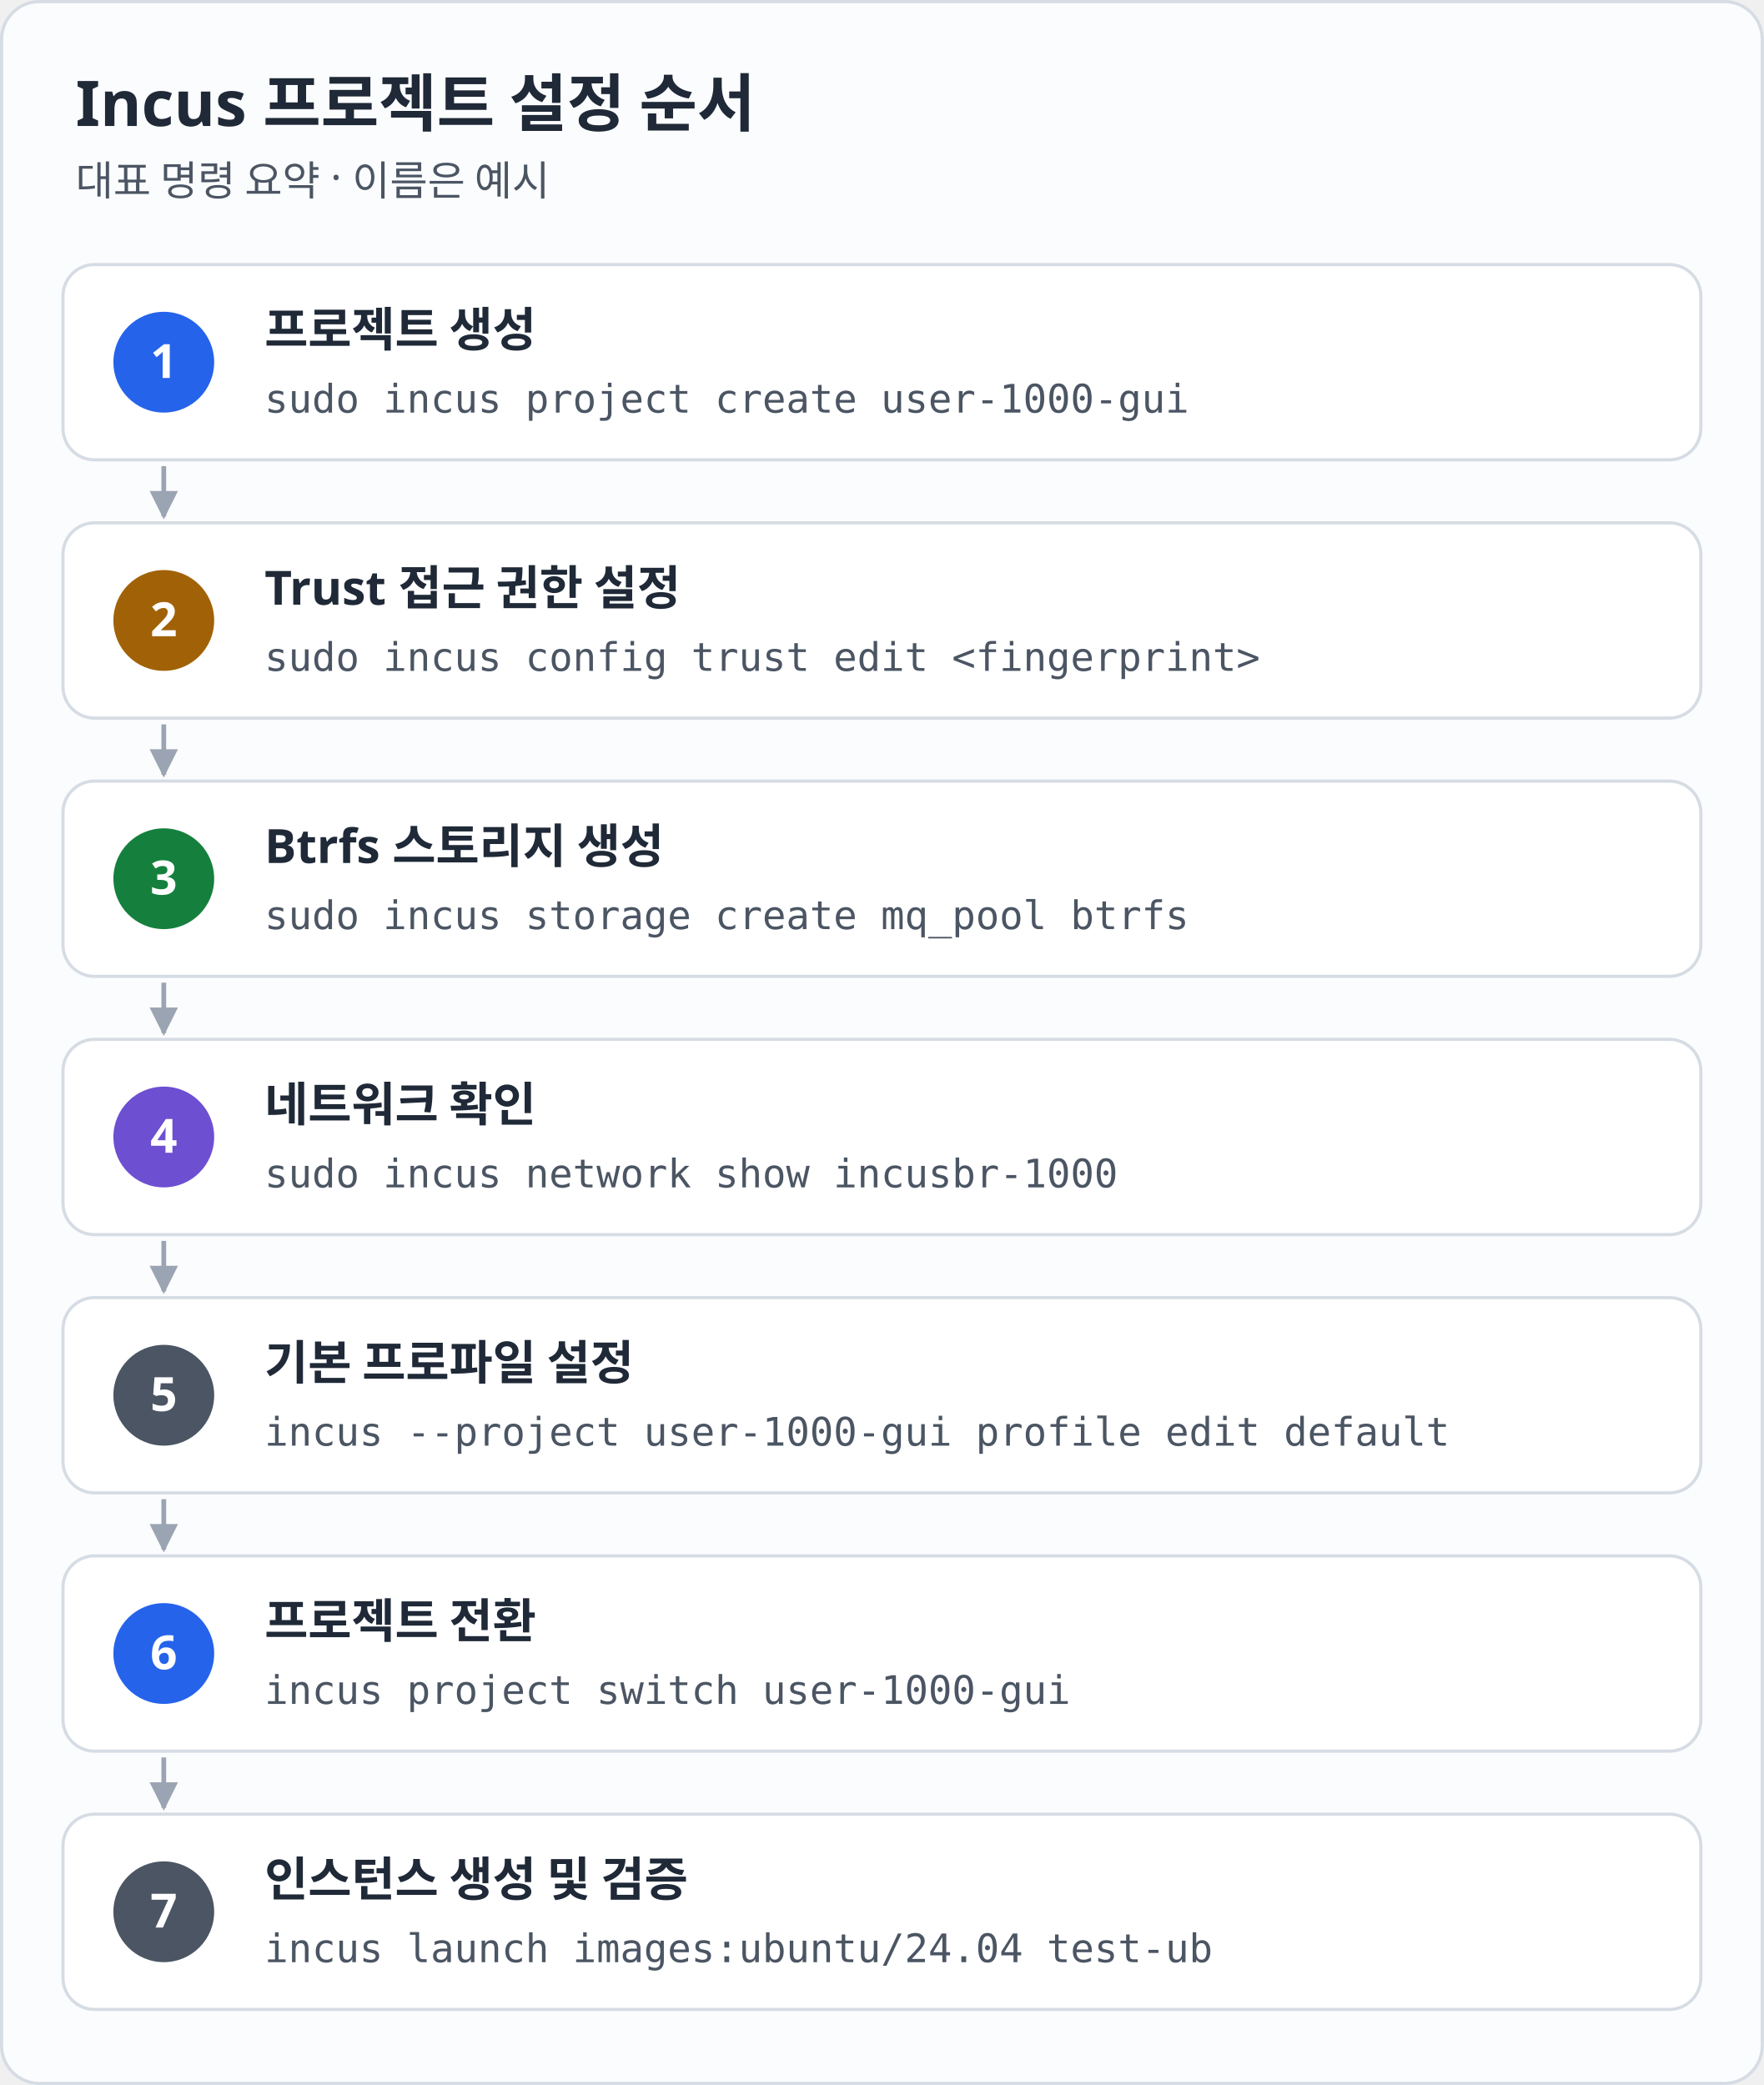
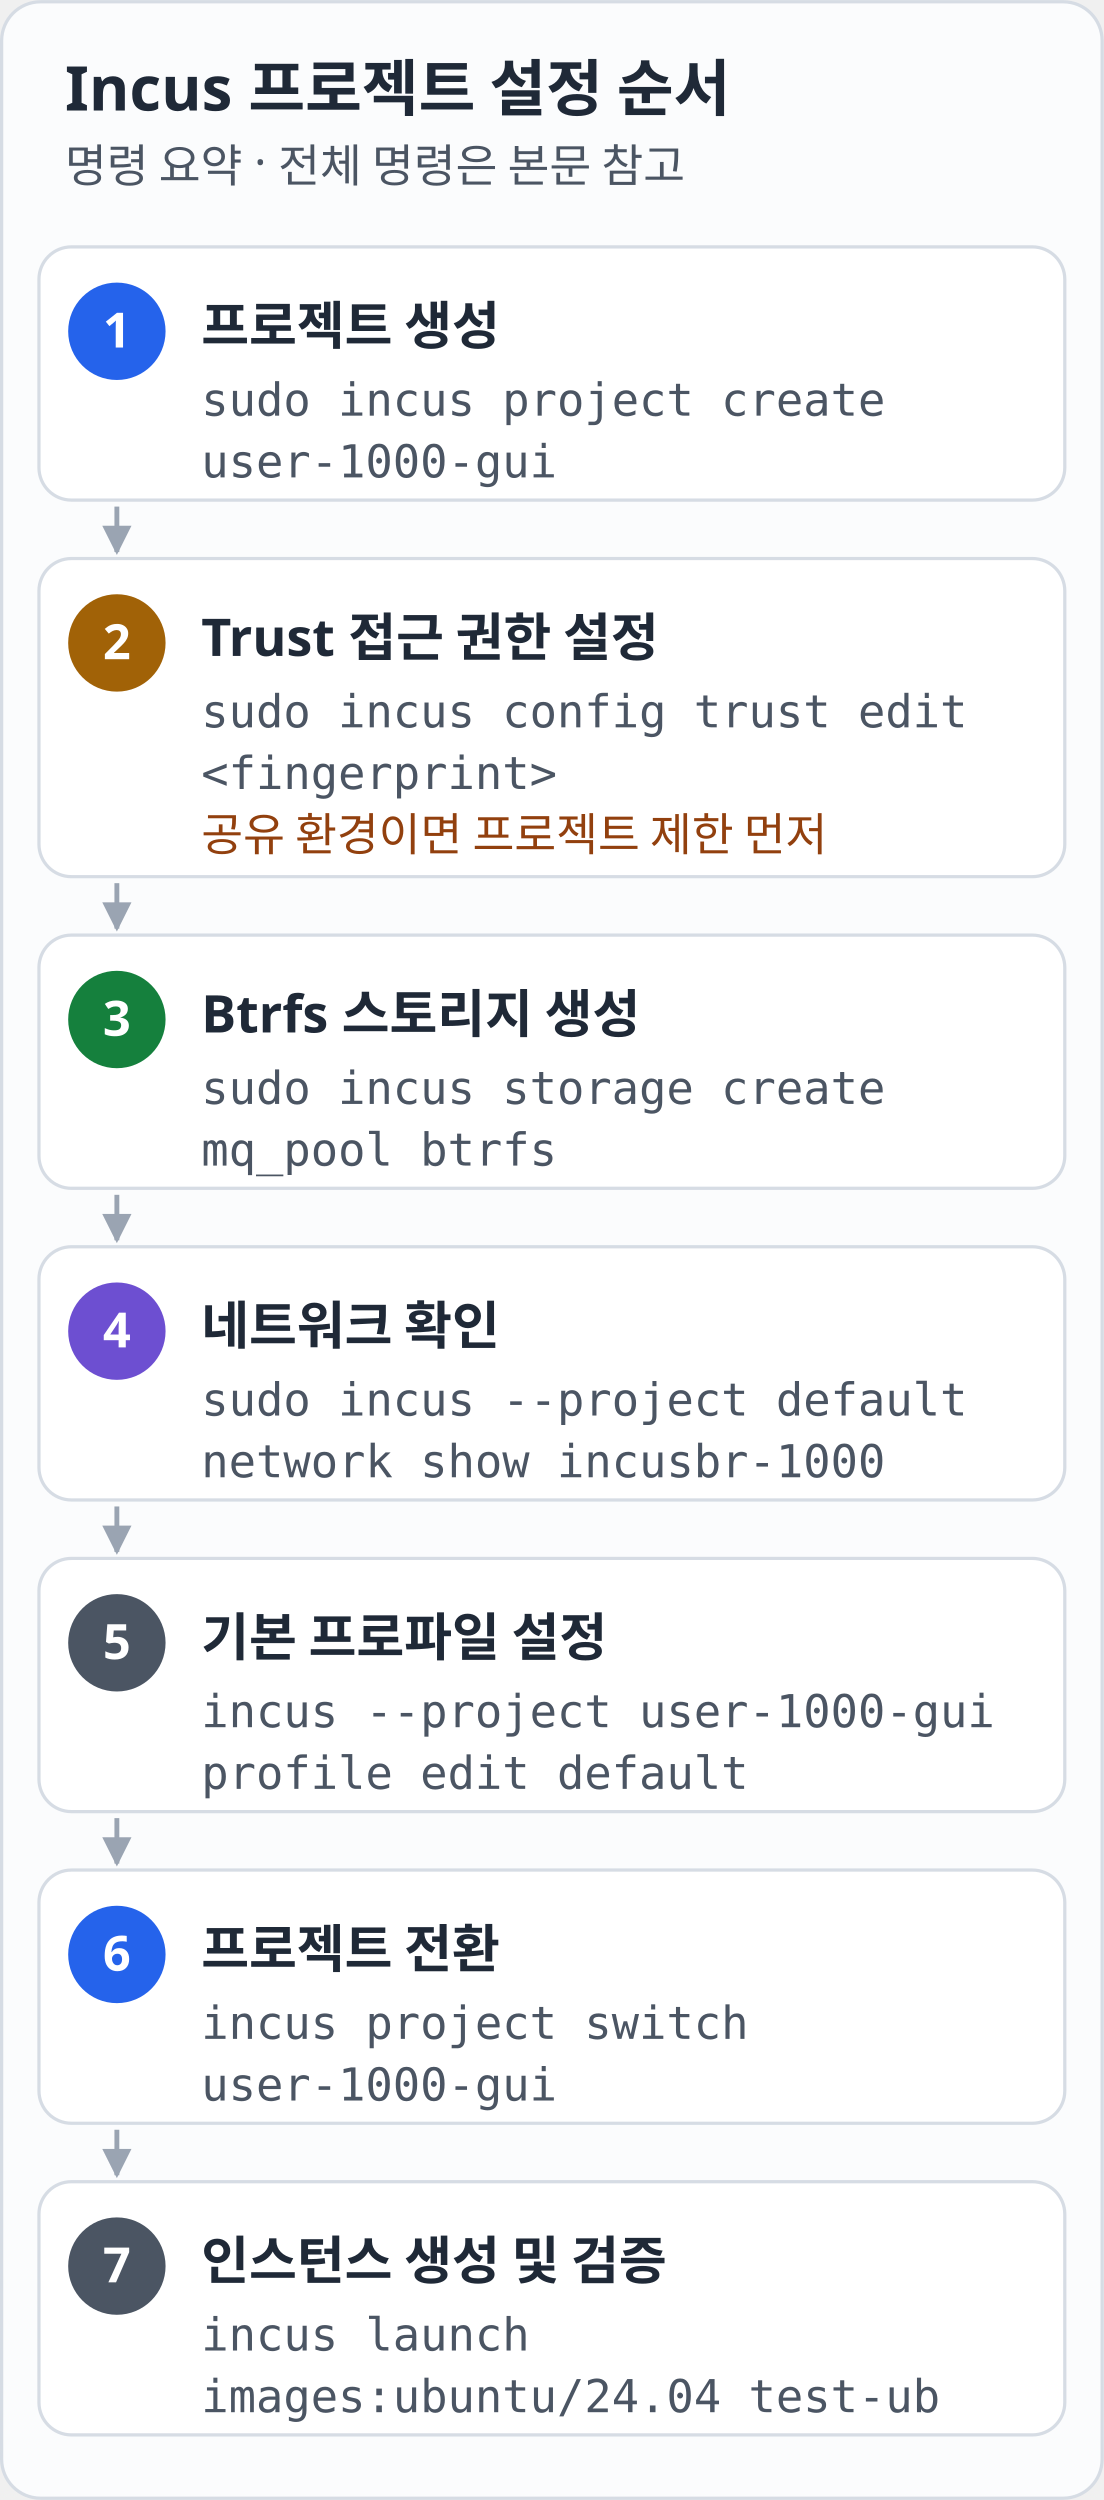
- <svg xmlns="http://www.w3.org/2000/svg" viewBox="0 0 560 662" width="560" height="662" role="img" aria-labelledby="title desc">
+ <svg xmlns="http://www.w3.org/2000/svg" viewBox="0 0 340 770" width="400" height="906" role="img" aria-labelledby="title desc">
  <style>
    .t{font-family:'Pretendard','Noto Sans KR','Apple SD Gothic Neo','Malgun Gothic',sans-serif;fill:#1f2937}
-     .m{font-family:ui-monospace,'JetBrains Mono','D2Coding',Menlo,Consolas,monospace;fill:#4b5563;font-size:12.5px}
+     .m{font-family:ui-monospace,'JetBrains Mono','D2Coding',Menlo,Consolas,monospace;fill:#4b5563;font-size:14px}
    .b{fill:#ffffff;stroke:#d6dce4}
    .n{font-family:'Pretendard','Noto Sans KR',sans-serif;fill:#ffffff;font-size:15px;font-weight:700;text-anchor:middle}
-     .h{font-size:15px;font-weight:700}
+     .h{font-size:16px;font-weight:700}
    .c{stroke:#9aa4b2;stroke-width:1.5}
  </style>
  <defs>
    <marker id="a" viewBox="0 0 10 10" refX="9" refY="5" markerWidth="6" markerHeight="6" orient="auto">
      <path d="M0 0L10 5L0 10z" fill="#9aa4b2" />
    </marker>
  </defs>
-   <rect x="0.5" y="0.5" width="559" height="661" rx="12" fill="#fbfcfd" stroke="#d6dce4" />
-   <text class="t" x="24" y="40" font-size="20" font-weight="700">Incus 프로젝트 설정 순서</text>
-   <text class="t" x="24" y="62" font-size="13" style="fill:#4b5563">대표 명령 요약 · 이름은 예시</text>
-   <g>
-     <rect class="b" x="20" y="84" width="520" height="62" rx="10" />
-     <circle cx="52" cy="115" r="16" fill="#2563eb" />
-     <text class="n" x="52" y="120">1</text>
-     <text class="t h" x="84" y="110">프로젝트 생성</text>
-     <text class="m" x="84" y="131">sudo incus project create user-1000-gui</text>
-   </g>
-   <path class="c" d="M52 148V164" marker-end="url(#a)" />
-   <g>
-     <rect class="b" x="20" y="166" width="520" height="62" rx="10" />
-     <circle cx="52" cy="197" r="16" fill="#a16207" />
-     <text class="n" x="52" y="202">2</text>
-     <text class="t h" x="84" y="192">Trust 접근 권한 설정</text>
-     <text class="m" x="84" y="213">sudo incus config trust edit &lt;fingerprint&gt;</text>
-   </g>
-   <path class="c" d="M52 230V246" marker-end="url(#a)" />
-   <g>
-     <rect class="b" x="20" y="248" width="520" height="62" rx="10" />
-     <circle cx="52" cy="279" r="16" fill="#15803d" />
-     <text class="n" x="52" y="284">3</text>
-     <text class="t h" x="84" y="274">Btrfs 스토리지 생성</text>
-     <text class="m" x="84" y="295">sudo incus storage create mq_pool btrfs</text>
-   </g>
-   <path class="c" d="M52 312V328" marker-end="url(#a)" />
-   <g>
-     <rect class="b" x="20" y="330" width="520" height="62" rx="10" />
-     <circle cx="52" cy="361" r="16" fill="#6d4fd1" />
-     <text class="n" x="52" y="366">4</text>
-     <text class="t h" x="84" y="356">네트워크 확인</text>
-     <text class="m" x="84" y="377">sudo incus network show incusbr-1000</text>
-   </g>
-   <path class="c" d="M52 394V410" marker-end="url(#a)" />
-   <g>
-     <rect class="b" x="20" y="412" width="520" height="62" rx="10" />
-     <circle cx="52" cy="443" r="16" fill="#4b5563" />
-     <text class="n" x="52" y="448">5</text>
-     <text class="t h" x="84" y="438">기본 프로파일 설정</text>
-     <text class="m" x="84" y="459">incus --project user-1000-gui profile edit default</text>
-   </g>
-   <path class="c" d="M52 476V492" marker-end="url(#a)" />
-   <g>
-     <rect class="b" x="20" y="494" width="520" height="62" rx="10" />
-     <circle cx="52" cy="525" r="16" fill="#2563eb" />
-     <text class="n" x="52" y="530">6</text>
-     <text class="t h" x="84" y="520">프로젝트 전환</text>
-     <text class="m" x="84" y="541">incus project switch user-1000-gui</text>
-   </g>
-   <path class="c" d="M52 558V574" marker-end="url(#a)" />
-   <g>
-     <rect class="b" x="20" y="576" width="520" height="62" rx="10" />
-     <circle cx="52" cy="607" r="16" fill="#4b5563" />
-     <text class="n" x="52" y="612">7</text>
-     <text class="t h" x="84" y="602">인스턴스 생성 및 검증</text>
-     <text class="m" x="84" y="623">incus launch images:ubuntu/24.04 test-ub</text>
-   </g>
+   <rect x="0.5" y="0.5" width="339" height="769" rx="12" fill="#fbfcfd" stroke="#d6dce4" />
+   <text class="t" x="20" y="34" font-size="19" font-weight="700">Incus 프로젝트 설정 순서</text>
+   <text class="t" x="20" y="56" font-size="14" style="fill:#4b5563">명령 요약 · 전체 명령은 본문 참고</text>
+   <rect class="b" x="12" y="76" width="316" height="78" rx="10" />
+   <circle cx="36" cy="102" r="15" fill="#2563eb" />
+   <text class="n" x="36" y="107">1</text>
+   <text class="t h" x="62" y="106">프로젝트 생성</text>
+   <text class="m" x="62" y="128">sudo incus project create</text>
+   <text class="m" x="62" y="147">user-1000-gui</text>
+   <path class="c" d="M36 156V170" marker-end="url(#a)" />
+   <rect class="b" x="12" y="172" width="316" height="98" rx="10" />
+   <circle cx="36" cy="198" r="15" fill="#a16207" />
+   <text class="n" x="36" y="203">2</text>
+   <text class="t h" x="62" y="202">Trust 접근 권한 설정</text>
+   <text class="m" x="62" y="224">sudo incus config trust edit</text>
+   <text class="m" x="62" y="243">&lt;fingerprint&gt;</text>
+   <text class="t" x="62" y="262" font-size="14" style="fill:#92400e">공유 환경이면 프로젝트 제한 먼저</text>
+   <path class="c" d="M36 272V286" marker-end="url(#a)" />
+   <rect class="b" x="12" y="288" width="316" height="78" rx="10" />
+   <circle cx="36" cy="314" r="15" fill="#15803d" />
+   <text class="n" x="36" y="319">3</text>
+   <text class="t h" x="62" y="318">Btrfs 스토리지 생성</text>
+   <text class="m" x="62" y="340">sudo incus storage create</text>
+   <text class="m" x="62" y="359">mq_pool btrfs</text>
+   <path class="c" d="M36 368V382" marker-end="url(#a)" />
+   <rect class="b" x="12" y="384" width="316" height="78" rx="10" />
+   <circle cx="36" cy="410" r="15" fill="#6d4fd1" />
+   <text class="n" x="36" y="415">4</text>
+   <text class="t h" x="62" y="414">네트워크 확인</text>
+   <text class="m" x="62" y="436">sudo incus --project default</text>
+   <text class="m" x="62" y="455">network show incusbr-1000</text>
+   <path class="c" d="M36 464V478" marker-end="url(#a)" />
+   <rect class="b" x="12" y="480" width="316" height="78" rx="10" />
+   <circle cx="36" cy="506" r="15" fill="#4b5563" />
+   <text class="n" x="36" y="511">5</text>
+   <text class="t h" x="62" y="510">기본 프로파일 설정</text>
+   <text class="m" x="62" y="532">incus --project user-1000-gui</text>
+   <text class="m" x="62" y="551">profile edit default</text>
+   <path class="c" d="M36 560V574" marker-end="url(#a)" />
+   <rect class="b" x="12" y="576" width="316" height="78" rx="10" />
+   <circle cx="36" cy="602" r="15" fill="#2563eb" />
+   <text class="n" x="36" y="607">6</text>
+   <text class="t h" x="62" y="606">프로젝트 전환</text>
+   <text class="m" x="62" y="628">incus project switch</text>
+   <text class="m" x="62" y="647">user-1000-gui</text>
+   <path class="c" d="M36 656V670" marker-end="url(#a)" />
+   <rect class="b" x="12" y="672" width="316" height="78" rx="10" />
+   <circle cx="36" cy="698" r="15" fill="#4b5563" />
+   <text class="n" x="36" y="703">7</text>
+   <text class="t h" x="62" y="702">인스턴스 생성 및 검증</text>
+   <text class="m" x="62" y="724">incus launch</text>
+   <text class="m" x="62" y="743">images:ubuntu/24.04 test-ub</text>
</svg>
